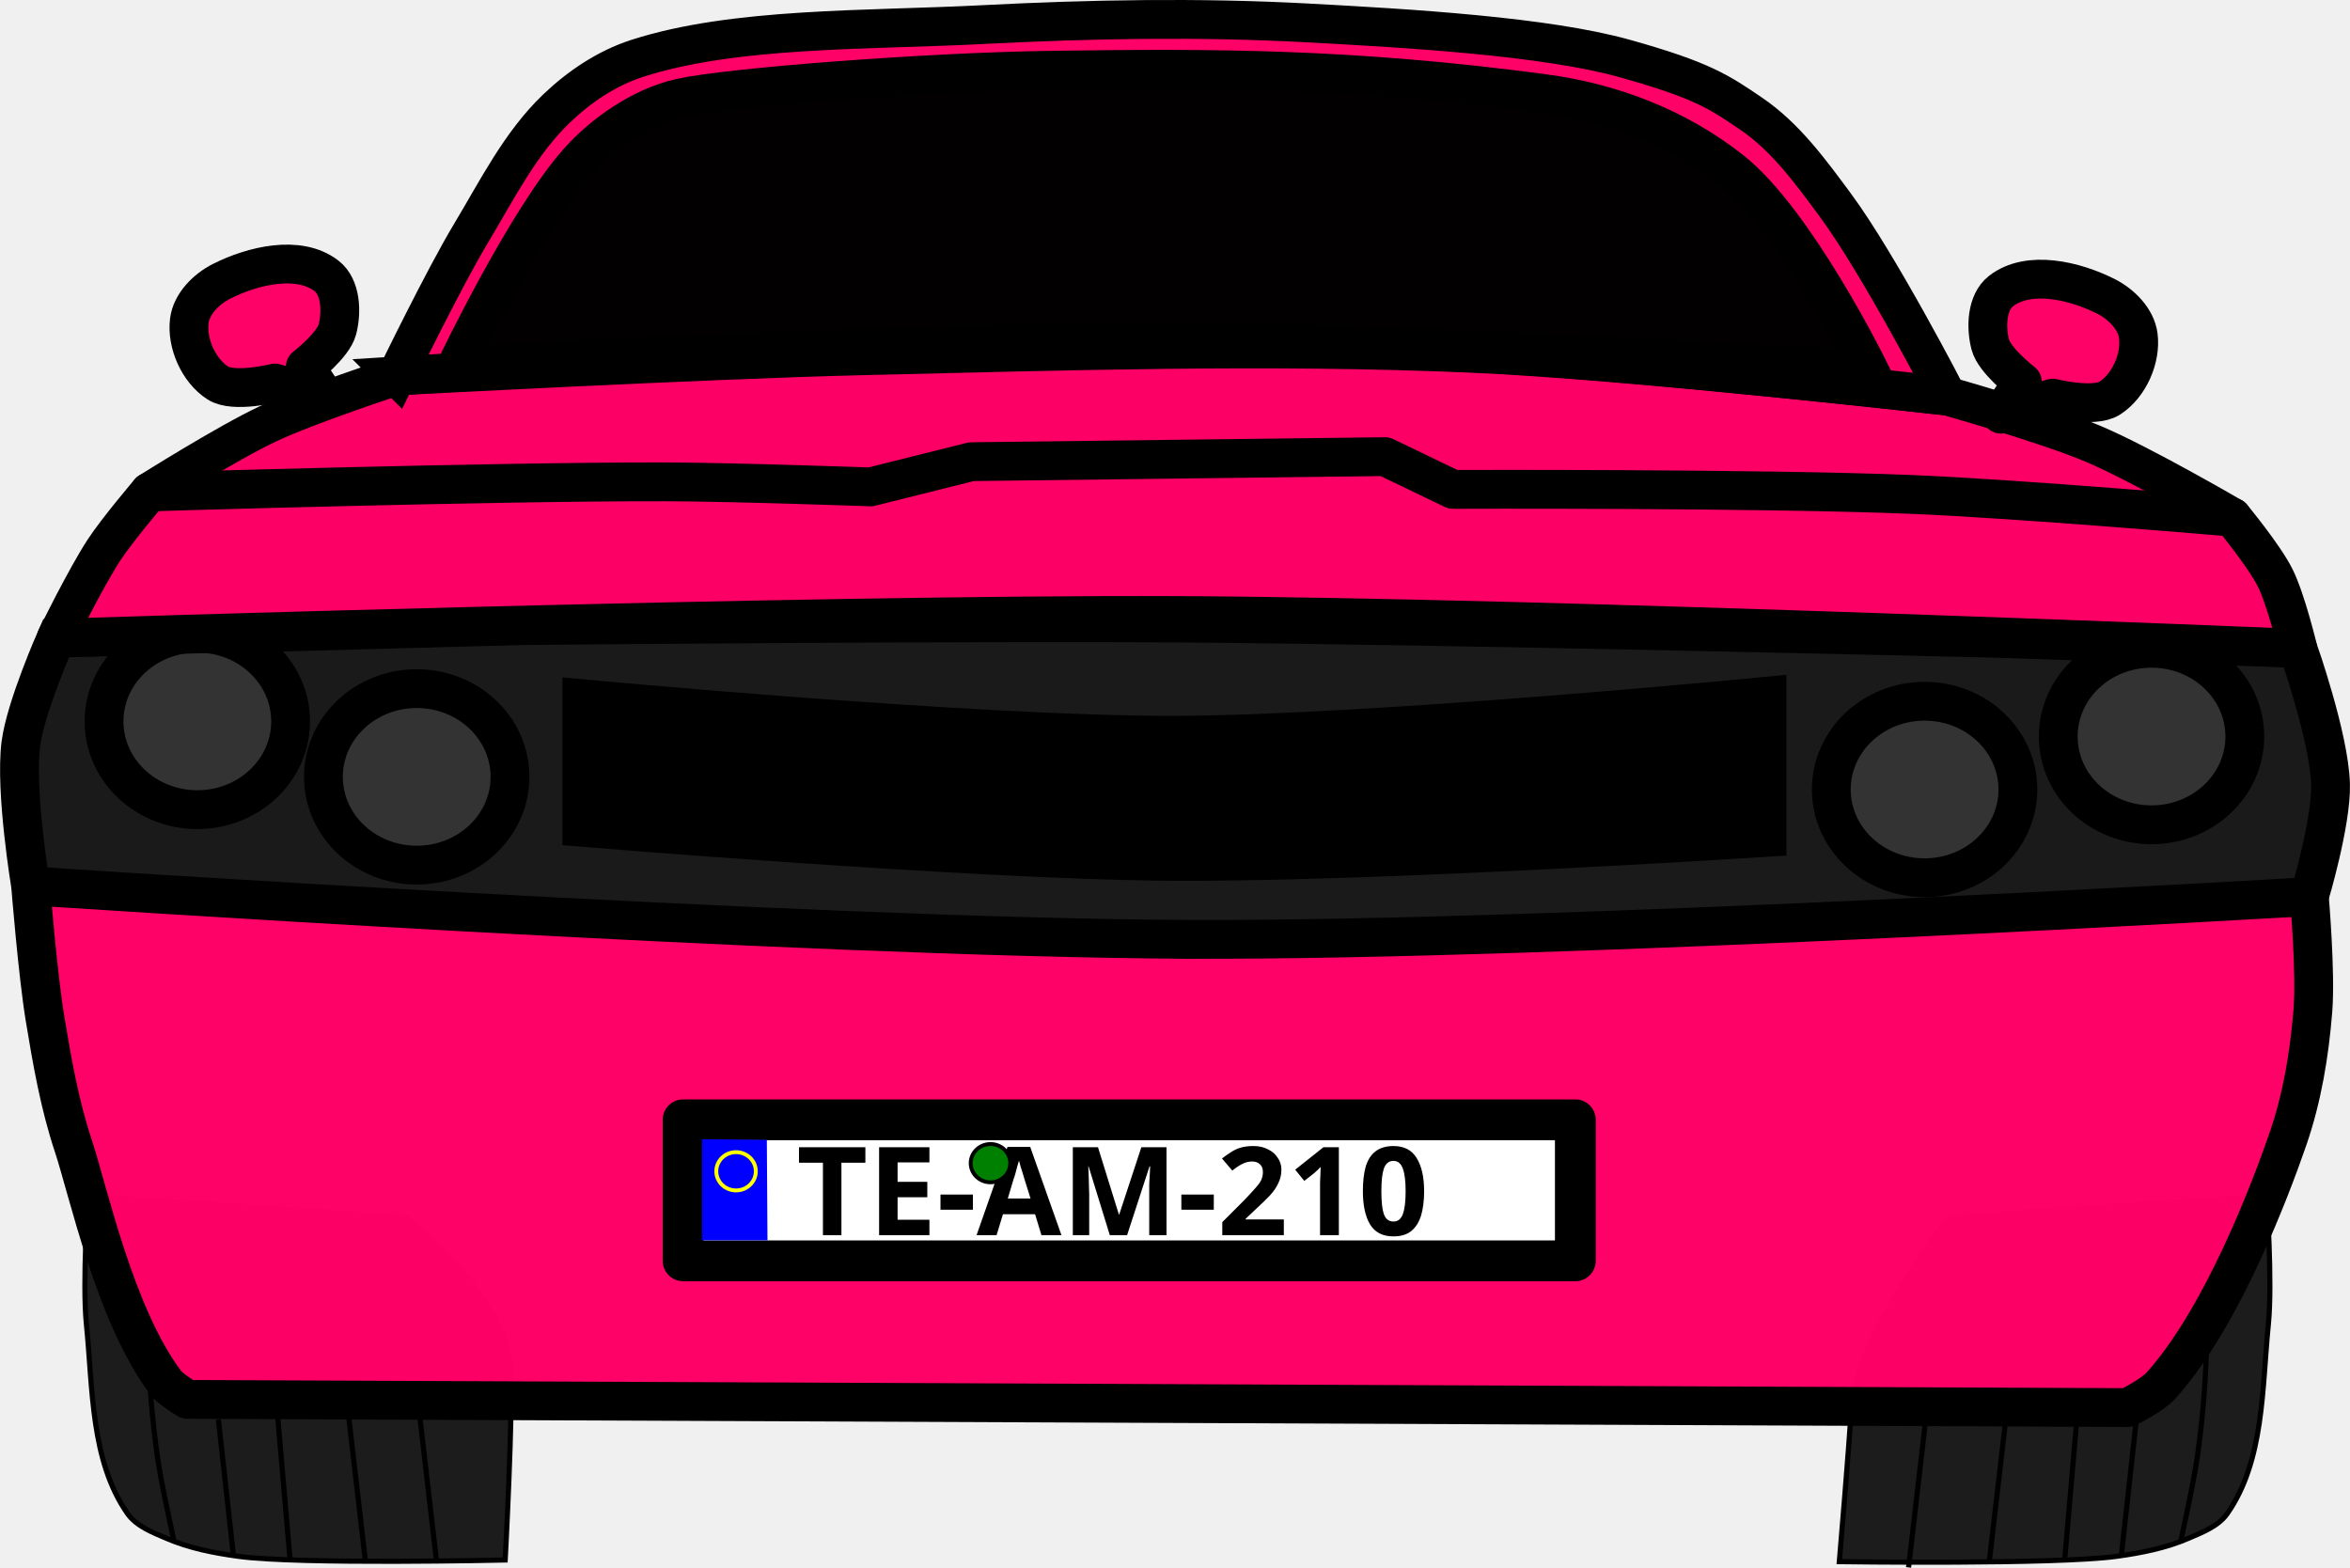
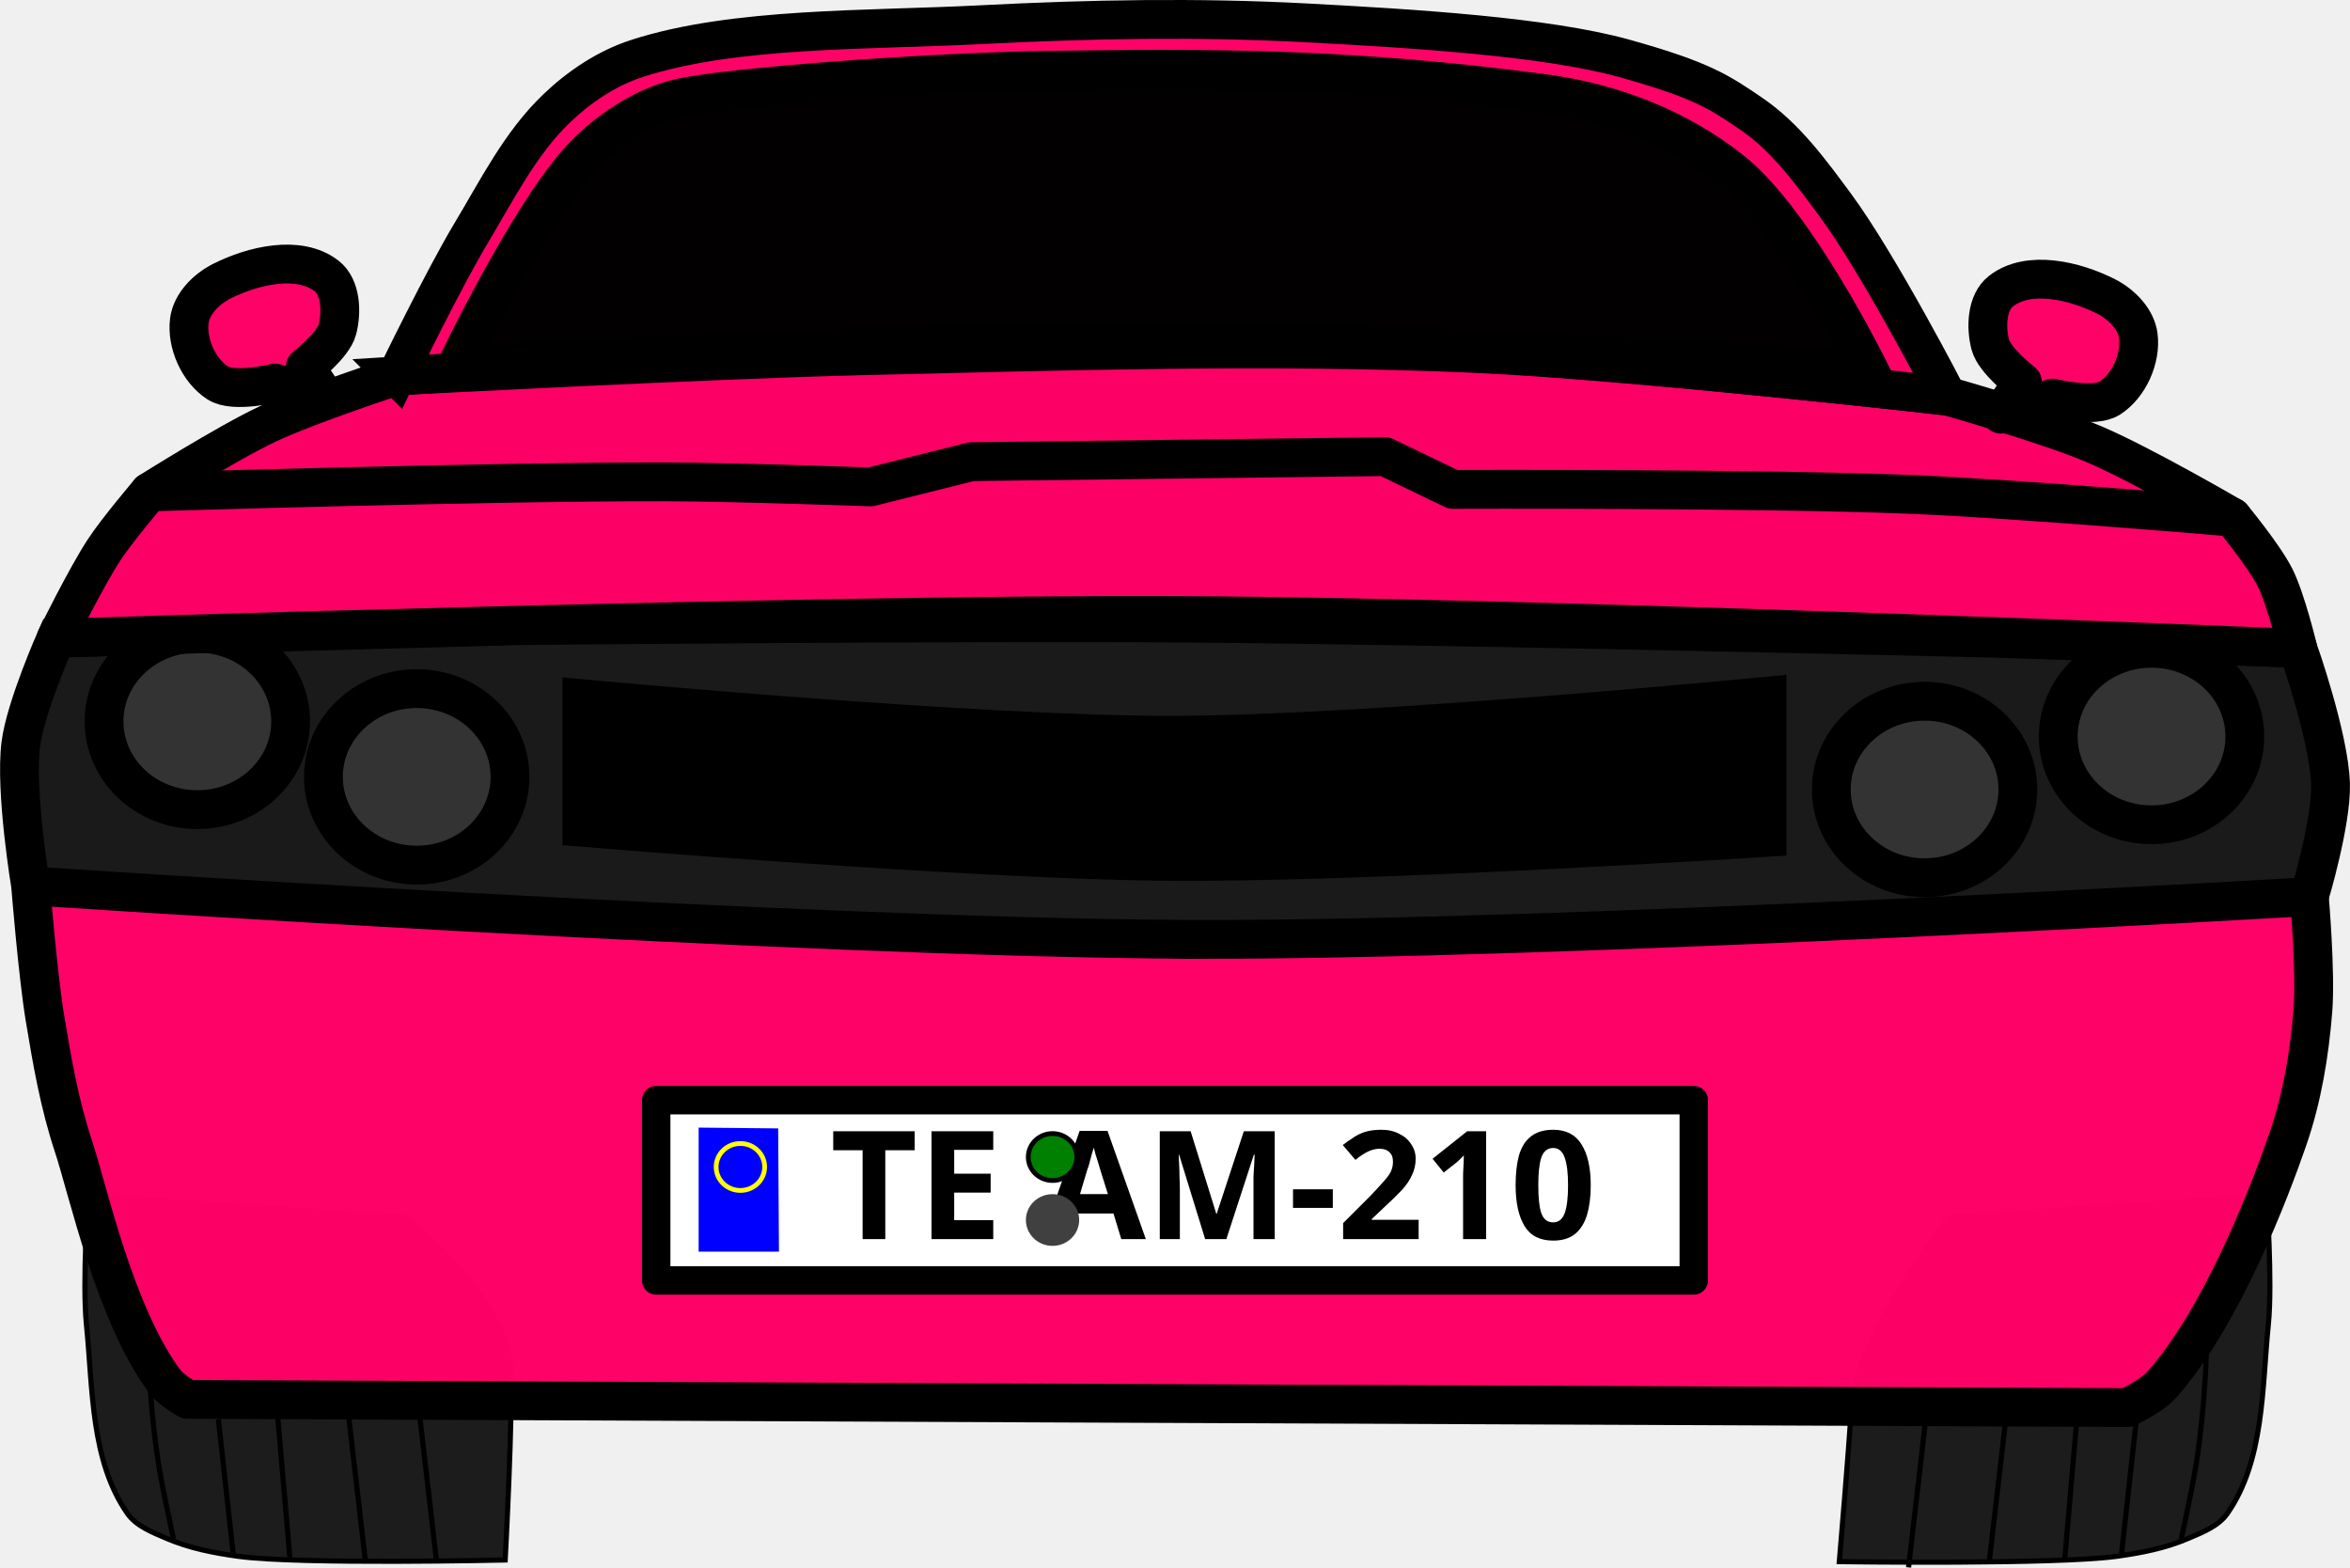
<svg xmlns="http://www.w3.org/2000/svg" width="121.116mm" height="80.793mm" viewBox="0 0 121.116 80.793" version="1.1" id="svg14622">
  <defs id="defs14616" />
  <g id="layer1" transform="translate(41.65911,-84.24631)">
    <g transform="translate(1022.946,512.7283)" id="g14568">
      <g transform="translate(140.7809,-170.5545)" id="g14392">
        <path style="fill:#1c1c1c;fill-opacity:1;stroke:#000000;stroke-width:0.265px;stroke-linecap:butt;stroke-linejoin:miter;stroke-opacity:1" d="m -1109.974,-185.335 c -0.128,2.179 -0.616,7.889 -0.616,7.889 0,0 11.143,0.159 14.3,-0.276 1.251,-0.172 2.515,-0.42 3.676,-0.919 0.734,-0.315 1.565,-0.631 2.022,-1.287 1.9,-2.725 1.782,-6.435 2.114,-9.741 0.22,-2.195 -0.092,-6.616 -0.092,-6.616 l -16.357,1.103 c 0,0 -4.827,6.114 -5.046,9.846 z" id="path14377" />
        <path style="fill:none;stroke:#000000;stroke-width:0.265px;stroke-linecap:butt;stroke-linejoin:miter;stroke-opacity:1" d="m -1102.861,-177.446 0.873,-7.535" id="path14379" />
        <path style="fill:none;stroke:#000000;stroke-width:0.265px;stroke-linecap:butt;stroke-linejoin:miter;stroke-opacity:1" d="m -1098.978,-177.492 0.643,-7.443" id="path14381" />
        <path style="fill:none;stroke:#000000;stroke-width:0.265px;stroke-linecap:butt;stroke-linejoin:miter;stroke-opacity:1" d="m -1096.061,-177.699 0.781,-7.076" id="path14383" />
        <path style="fill:none;stroke:#000000;stroke-width:0.265px;stroke-linecap:butt;stroke-linejoin:miter;stroke-opacity:1" d="m -1093.005,-178.411 c 0,-0.092 0.662,-2.973 0.873,-4.48 0.248,-1.774 0.404,-3.563 0.459,-5.353 0.021,-0.658 -0.046,-1.976 -0.046,-1.976" id="path14385" />
      </g>
      <g id="g14392-3" transform="matrix(-1,0,0,1,-2148.63,-170.5545)">
        <path style="fill:#1c1c1c;fill-opacity:1;stroke:#000000;stroke-width:0.265px;stroke-linecap:butt;stroke-linejoin:miter;stroke-opacity:1" d="m -1110.347,-187.407 c -0.128,2.179 0.285,9.876 0.285,9.876 0,0 10.614,0.243 13.771,-0.192 1.251,-0.172 2.515,-0.42 3.676,-0.919 0.734,-0.315 1.565,-0.631 2.022,-1.287 1.9,-2.725 1.782,-6.435 2.114,-9.741 0.22,-2.195 -0.092,-6.616 -0.092,-6.616 l -16.357,1.103 c 0,0 -5.2,4.042 -5.419,7.775 z" id="path14377-8" />
        <path style="fill:none;stroke:#000000;stroke-width:0.265px;stroke-linecap:butt;stroke-linejoin:miter;stroke-opacity:1" d="m -1102.861,-177.446 0.873,-7.535" id="path14379-5" />
        <path style="fill:none;stroke:#000000;stroke-width:0.265px;stroke-linecap:butt;stroke-linejoin:miter;stroke-opacity:1" d="m -1098.978,-177.492 0.643,-7.443" id="path14381-1" />
        <path style="fill:none;stroke:#000000;stroke-width:0.265px;stroke-linecap:butt;stroke-linejoin:miter;stroke-opacity:1" d="m -1096.061,-177.699 0.781,-7.076" id="path14383-7" />
        <path style="fill:none;stroke:#000000;stroke-width:0.265px;stroke-linecap:butt;stroke-linejoin:miter;stroke-opacity:1" d="m -1093.005,-178.411 c 0,-0.092 0.662,-2.973 0.873,-4.48 0.248,-1.774 0.404,-3.563 0.459,-5.353 0.021,-0.658 -0.046,-1.976 -0.046,-1.976" id="path14385-9" />
      </g>
      <path id="path14375" d="m -1054.938,-356.363 99.989,0.422 c 0,0 1.26,-0.623 1.718,-1.134 3.182,-3.545 5.666,-10.167 6.543,-12.705 0.734,-2.123 1.106,-4.377 1.286,-6.616 0.158,-1.955 -0.184,-5.881 -0.184,-5.881 l -57.709,2.205 -59.731,-2.757 c 0,0 0.365,4.55 0.735,6.8 0.367,2.229 0.757,4.473 1.47,6.616 0.753,2.264 2.13,8.685 4.74,12.17 0.288,0.384 1.141,0.879 1.141,0.879 z" style="fill:#ff0067;fill-opacity:0.99;stroke:#000000;stroke-width:2;stroke-linecap:round;stroke-linejoin:round;stroke-miterlimit:4;stroke-dasharray:none;stroke-opacity:1" />
      <path id="path14424" d="m -1063.025,-382.829 c 0,0 -0.814,-4.884 -0.507,-7.305 0.241,-1.903 1.819,-5.458 1.819,-5.458 l 24.042,-0.65 c 0,0 22.613,-0.214 33.919,-0.13 13.951,0.103 41.846,0.78 41.846,0.78 l 15.725,0.52 c 0,0 1.63,4.612 1.689,7.018 0.048,1.959 -1.094,5.777 -1.094,5.777 0,0 -38.459,2.282 -57.709,2.205 -19.931,-0.079 -59.731,-2.757 -59.731,-2.757 z" style="fill:#1a1a1a;fill-opacity:1;stroke:#000000;stroke-width:2;stroke-linecap:butt;stroke-linejoin:miter;stroke-miterlimit:4;stroke-dasharray:none;stroke-opacity:1" />
      <ellipse ry="4.548" rx="4.808" cy="-391.304" cx="-1054.435" id="path14426" style="fill:#333333;fill-opacity:1;stroke:#000000;stroke-width:2;stroke-linecap:round;stroke-linejoin:round;stroke-miterlimit:4;stroke-dasharray:none;stroke-opacity:1" />
      <ellipse ry="4.548" rx="4.808" cy="-388.445" cx="-1043.128" id="path14426-6" style="fill:#333333;fill-opacity:1;stroke:#000000;stroke-width:2;stroke-linecap:round;stroke-linejoin:round;stroke-miterlimit:4;stroke-dasharray:none;stroke-opacity:1" />
      <ellipse ry="4.548" rx="4.808" cy="-387.795" cx="-965.414" id="path14426-8" style="fill:#333333;fill-opacity:1;stroke:#000000;stroke-width:2;stroke-linecap:round;stroke-linejoin:round;stroke-miterlimit:4;stroke-dasharray:none;stroke-opacity:1" />
      <ellipse ry="4.548" rx="4.808" cy="-390.524" cx="-953.718" id="path14426-3" style="fill:#333333;fill-opacity:1;stroke:#000000;stroke-width:2;stroke-linecap:round;stroke-linejoin:round;stroke-miterlimit:4;stroke-dasharray:none;stroke-opacity:1" />
      <path id="path14455" d="m -1034.616,-392.473 v 6.628 c 0,0 20.04,1.662 30.085,1.754 10.339,0.095 30.995,-1.235 30.995,-1.235 v -7.278 c 0,0 -20.381,1.994 -30.605,2.014 -10.178,0.02 -30.475,-1.884 -30.475,-1.884 z" style="fill:#000000;stroke:#000000;stroke-width:2;stroke-linecap:butt;stroke-linejoin:miter;stroke-miterlimit:4;stroke-dasharray:none;stroke-opacity:1" />
      <path id="path14459" d="m -1056.904,-403.13 c 0,0 3.983,-2.511 6.108,-3.509 2.134,-1.002 6.628,-2.469 6.628,-2.469 0,0 16.023,-0.85 24.042,-1.04 10.437,-0.247 20.889,-0.576 31.32,-0.13 8.213,0.352 24.562,2.209 24.562,2.209 0,0 5.103,1.437 7.537,2.469 2.48,1.051 7.148,3.769 7.148,3.769 z" style="fill:#fd0066;fill-opacity:1;stroke:#000000;stroke-width:2;stroke-linecap:butt;stroke-linejoin:round;stroke-miterlimit:4;stroke-dasharray:none;stroke-opacity:1" />
      <path id="path14457" d="m -1061.712,-395.592 c 0,0 1.523,-3.106 2.469,-4.548 0.694,-1.058 2.339,-2.989 2.339,-2.989 0,0 17.759,-0.543 26.641,-0.52 3.51,0.009 10.527,0.26 10.527,0.26 l 5.198,-1.3 21.313,-0.26 3.509,1.689 c 0,0 15.774,-0.062 23.652,0.26 5.511,0.225 16.505,1.17 16.505,1.17 0,0 1.639,1.979 2.209,3.119 0.57,1.14 1.17,3.639 1.17,3.639 0,0 -38.459,-1.602 -57.701,-1.689 -19.281,-0.087 -57.831,1.17 -57.831,1.17 z" style="fill:#fd0066;fill-opacity:1;stroke:#000000;stroke-width:2;stroke-linecap:butt;stroke-linejoin:round;stroke-miterlimit:4;stroke-dasharray:none;stroke-opacity:1" />
      <path id="path14461" d="m -1047.77,-407.916 -1.103,-1.654 c 0,0 1.44,-1.11 1.654,-1.93 0.237,-0.907 0.188,-2.181 -0.551,-2.757 -1.428,-1.111 -3.807,-0.541 -5.422,0.276 -0.777,0.393 -1.542,1.158 -1.654,2.022 -0.151,1.169 0.478,2.579 1.47,3.216 0.825,0.53 2.941,0 2.941,0 z" style="fill:#ff0067;fill-opacity:0.99;stroke:#000000;stroke-width:2;stroke-linecap:round;stroke-linejoin:round;stroke-miterlimit:4;stroke-dasharray:none;stroke-opacity:1" />
      <path id="path14461-8" d="m -961.477,-407.137 1.103,-1.654 c 0,0 -1.44,-1.11 -1.654,-1.93 -0.237,-0.907 -0.188,-2.181 0.551,-2.757 1.428,-1.111 3.807,-0.541 5.422,0.276 0.777,0.393 1.542,1.158 1.654,2.022 0.151,1.169 -0.478,2.579 -1.47,3.216 -0.825,0.53 -2.941,0 -2.941,0 z" style="fill:#ff0067;fill-opacity:0.99;stroke:#000000;stroke-width:2;stroke-linecap:round;stroke-linejoin:round;stroke-miterlimit:4;stroke-dasharray:none;stroke-opacity:1" />
      <path id="path14487" d="m -1044.168,-409.108 c 0,0 2.416,-4.984 3.841,-7.354 1.339,-2.228 2.532,-4.636 4.411,-6.433 1.173,-1.122 2.591,-2.073 4.135,-2.573 5.025,-1.627 11.864,-1.438 17.827,-1.746 5.537,-0.286 11.096,-0.385 16.633,-0.092 5.509,0.292 12.419,0.712 16.449,1.838 4.03,1.126 4.896,1.744 6.524,2.849 1.758,1.193 3.055,2.979 4.319,4.687 2.268,3.063 5.784,9.864 5.784,9.864 0,0 -15.229,-1.72 -22.876,-2.145 -6.944,-0.386 -13.906,-0.405 -20.86,-0.368 -6.496,0.035 -12.991,0.281 -19.482,0.551 -5.572,0.232 -16.706,0.921 -16.706,0.921 z" style="fill:#ff0067;fill-opacity:0.99;stroke:#000000;stroke-width:2;stroke-linecap:butt;stroke-linejoin:miter;stroke-miterlimit:4;stroke-dasharray:none;stroke-opacity:1" />
      <path id="path14489" d="m -1041.062,-409.662 c 0,0 3.554,-7.431 6.249,-10.476 1.259,-1.422 3.257,-2.845 5.282,-3.297 2.498,-0.557 12.725,-1.34 19.112,-1.428 8.453,-0.116 15.394,-0.121 25.333,1.195 3.544,0.469 6.914,1.757 9.718,3.974 3.32,2.623 7.087,10.27 7.087,10.27 0,0 -23.392,-1.346 -34.554,-1.432 -12.748,-0.098 -38.228,1.195 -38.228,1.195 z" style="fill:#000000;fill-opacity:0.99;stroke:#000000;stroke-width:2;stroke-linecap:butt;stroke-linejoin:miter;stroke-miterlimit:4;stroke-dasharray:none;stroke-opacity:1" />
      <path style="fill:none;stroke:#000000;stroke-width:0.265px;stroke-linecap:butt;stroke-linejoin:miter;stroke-opacity:1" d="m -966.24,-347.704 0.873,-7.535" id="path14379-56" />
      <path style="fill:none;stroke:#000000;stroke-width:0.265px;stroke-linecap:butt;stroke-linejoin:miter;stroke-opacity:1" d="m -1042.107,-348.029 -0.873,-7.535" id="path14379-5-2" />
    </g>
-     <rect style="fill:#ffffff;fill-opacity:1;stroke:#000000;stroke-width:2.103;stroke-linecap:round;stroke-linejoin:round;stroke-miterlimit:4;stroke-dasharray:none;stroke-dashoffset:0;stroke-opacity:1" id="rect10186" width="45.986" height="7.268" x="-6.454" y="141.956" />
-     <text xml:space="preserve" style="font-style:normal;font-weight:normal;font-size:8.819px;line-height:1.25;font-family:sans-serif;letter-spacing:0px;word-spacing:0px;fill:#000000;fill-opacity:1;stroke:none;stroke-width:0.265" x="-0.606" y="147.901" id="text10190">
-       <tspan id="tspan10188" x="-0.606" y="147.901" style="font-style:normal;font-variant:normal;font-weight:bold;font-stretch:normal;font-size:6.35px;font-family:sans-serif;-inkscape-font-specification:'sans-serif Bold';stroke-width:0.265">TE-AM-210</tspan>
-     </text>
-     <path style="fill:#0000ff;stroke:none;stroke-width:0.265px;stroke-linecap:butt;stroke-linejoin:miter;stroke-opacity:1" d="m -5.478,148.168 v -5.212 l 3.341,0.033 0.033,5.178 z" id="path10192" />
-     <ellipse style="fill:#0000ff;fill-opacity:1;stroke:#ffff00;stroke-width:0.2;stroke-linecap:round;stroke-linejoin:round;stroke-miterlimit:4;stroke-dasharray:none;stroke-dashoffset:0;stroke-opacity:1" id="path10194" cx="-3.724" cy="144.61" rx="1.019" ry="0.986" />
-     <ellipse style="fill:#008000;fill-opacity:1;stroke:#000000;stroke-width:0.2;stroke-linecap:round;stroke-linejoin:round;stroke-miterlimit:4;stroke-dasharray:none;stroke-dashoffset:0;stroke-opacity:1" id="path10194-6" cx="9.389" cy="144.192" rx="1.019" ry="0.986" />
+     <g id="g1622" transform="matrix(1.226786,0,0,1.226786,1.068636,-33.01774)">
+       <rect y="141.803" x="-7.261" height="7.573" width="43.589" id="rect10186" style="fill:#ffffff;fill-opacity:1;stroke:#000000;stroke-width:1.194;stroke-linecap:round;stroke-linejoin:round;stroke-miterlimit:4;stroke-dasharray:none;stroke-dashoffset:0;stroke-opacity:1" />
+       <text id="text10190" y="147.639" x="0.051" style="font-style:normal;font-weight:normal;font-size:8.819px;line-height:1.25;font-family:sans-serif;letter-spacing:0px;word-spacing:0px;fill:#000000;fill-opacity:1;stroke:none;stroke-width:0.265" xml:space="preserve">
+         <tspan style="font-style:normal;font-variant:normal;font-weight:bold;font-stretch:normal;font-size:6.35px;font-family:'Source Code Pro';-inkscape-font-specification:'Source Code Pro Bold';stroke-width:0.265" y="147.639" x="0.051" id="tspan10188">TE AM-210</tspan>
+       </text>
+       <path id="path10192" d="m -5.478,148.168 v -5.212 l 3.341,0.033 0.033,5.178 z" style="fill:#0000ff;stroke:none;stroke-width:0.265px;stroke-linecap:butt;stroke-linejoin:miter;stroke-opacity:1" />
+       <ellipse ry="0.986" rx="1.019" cy="144.61" cx="-3.724" id="path10194" style="fill:#0000ff;fill-opacity:1;stroke:#ffff00;stroke-width:0.2;stroke-linecap:round;stroke-linejoin:round;stroke-miterlimit:4;stroke-dasharray:none;stroke-dashoffset:0;stroke-opacity:1" />
+       <ellipse ry="0.986" rx="1.019" cy="144.192" cx="9.389" id="path10194-6" style="fill:#008000;fill-opacity:1;stroke:#000000;stroke-width:0.2;stroke-linecap:round;stroke-linejoin:round;stroke-miterlimit:4;stroke-dasharray:none;stroke-dashoffset:0;stroke-opacity:1" />
+       <ellipse style="fill:#404040;fill-opacity:1;stroke:#404040;stroke-width:0.2;stroke-linecap:round;stroke-linejoin:round;stroke-miterlimit:4;stroke-dasharray:none;stroke-dashoffset:0;stroke-opacity:1" id="ellipse1613" cx="9.389" cy="146.838" rx="1.019" ry="0.986" />
+     </g>
  </g>
</svg>
